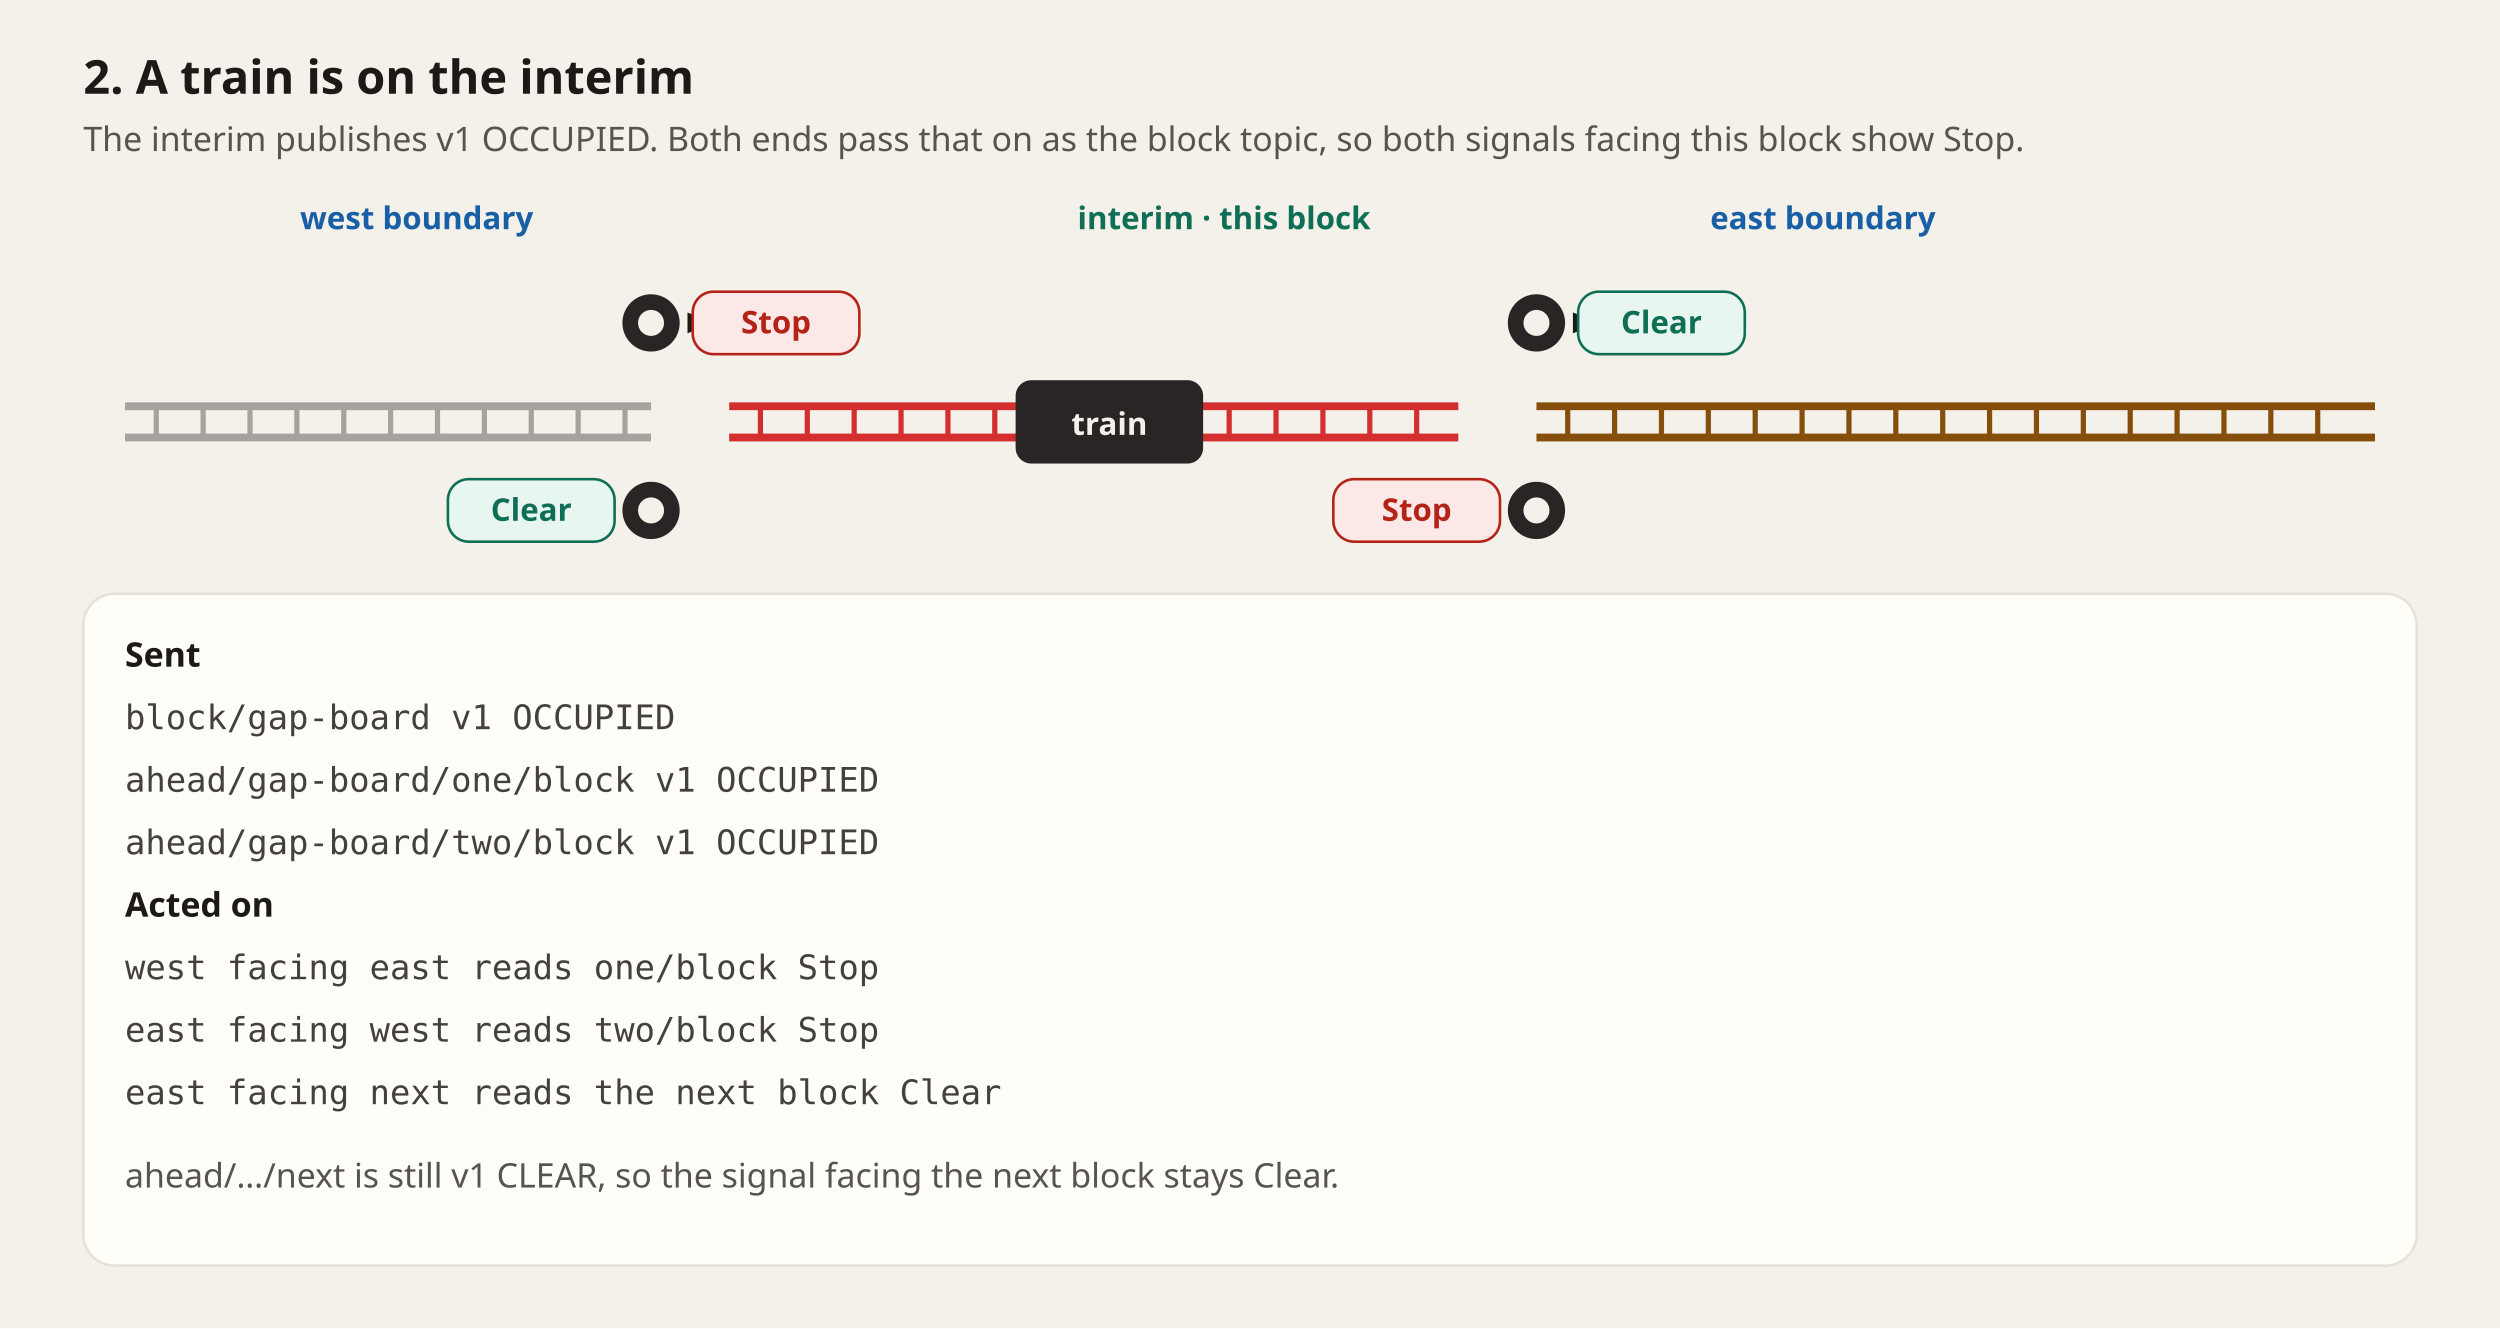
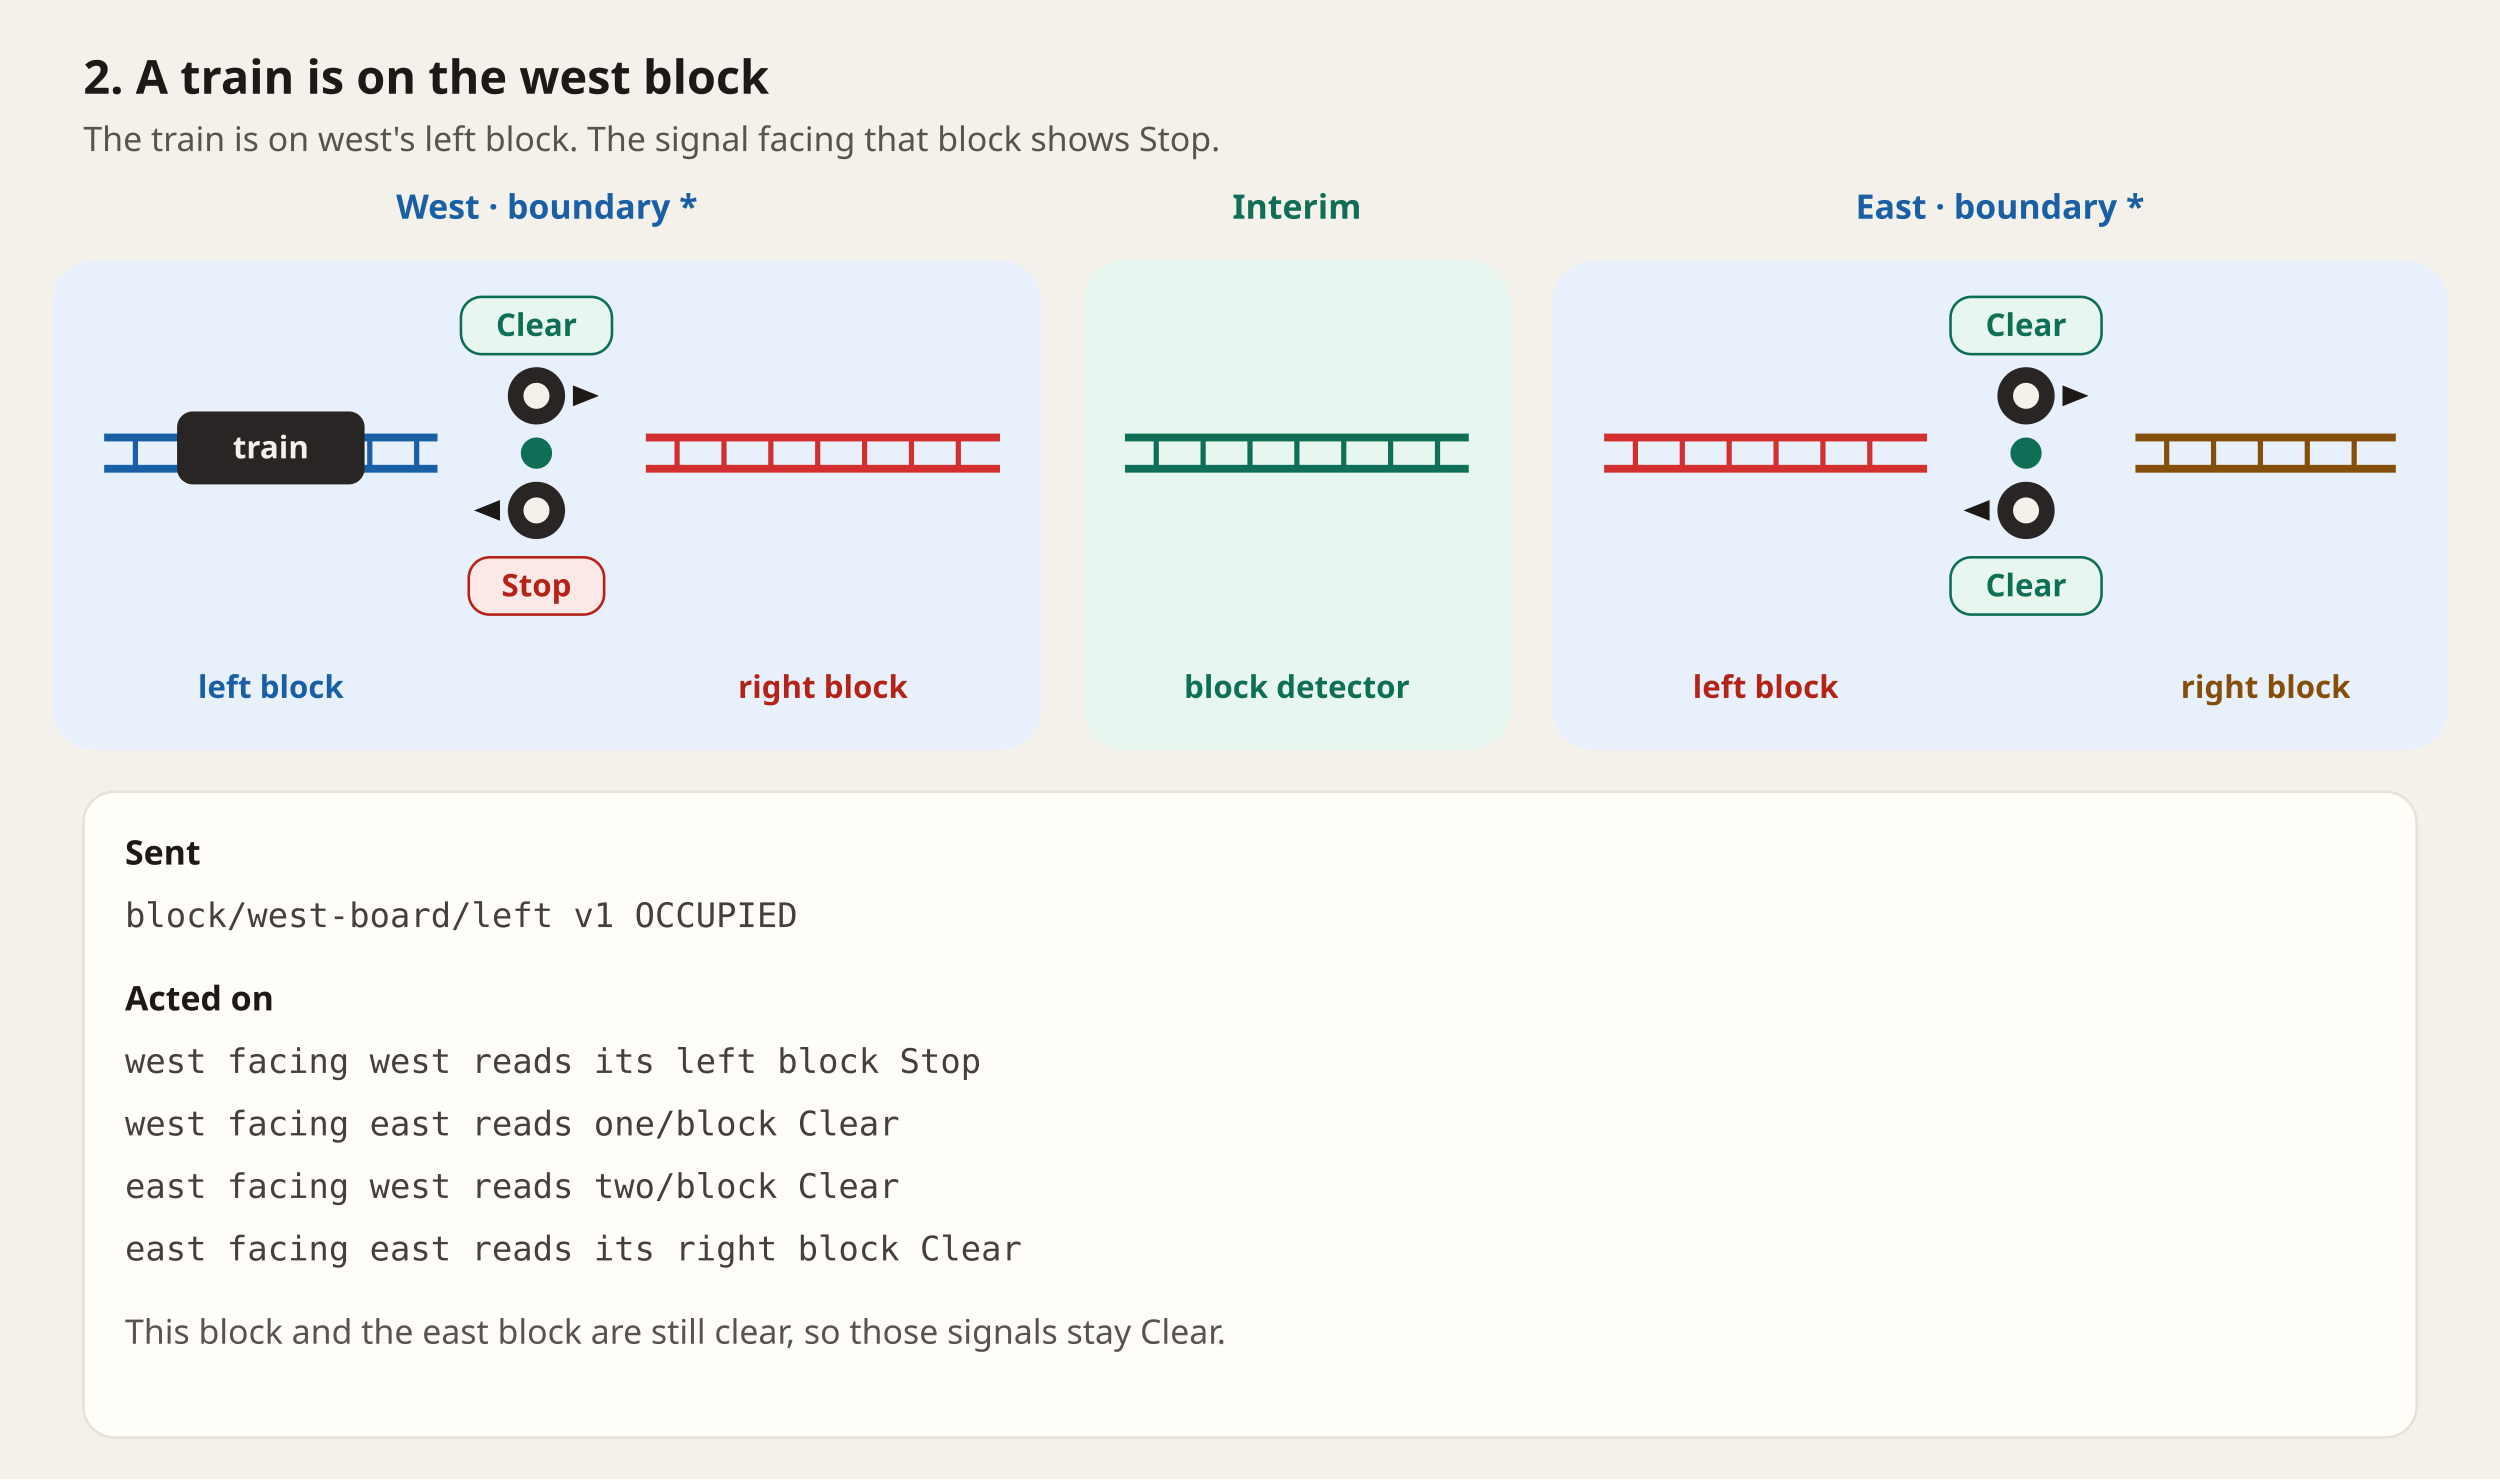
- <svg xmlns="http://www.w3.org/2000/svg" width="960" height="510" viewBox="0 0 960 510" role="img" aria-labelledby="title desc">
-   <rect width="960" height="510" fill="#f4f1ea" />
+ <svg xmlns="http://www.w3.org/2000/svg" width="960" height="568" viewBox="0 0 960 568" role="img" aria-labelledby="title desc">
+   <rect width="960" height="568" fill="#f4f1ea" />
  <g font-family="ui-sans-serif, system-ui, sans-serif" fill="#1c1917">
-     <text x="32" y="36" font-size="18" font-weight="600">2. A train is on the interim</text>
-     <text x="32" y="58" fill="#57534e" font-size="13">The interim publishes v1 OCCUPIED. Both ends pass that on as the block topic, so both signals facing this block show Stop.</text>
-     <text x="160" y="88" text-anchor="middle" fill="#185fa5" font-size="12" font-weight="600">west boundary</text>
-     <text x="470" y="88" text-anchor="middle" fill="#0f6e56" font-size="12" font-weight="600">interim · this block</text>
-     <text x="700" y="88" text-anchor="middle" fill="#185fa5" font-size="12" font-weight="600">east boundary</text>
-     <g stroke="#a8a29e" stroke-width="3" stroke-linecap="butt">
-       <line x1="48" y1="156" x2="250" y2="156" />
-       <line x1="48" y1="168" x2="250" y2="168" />
+     <text x="32" y="36" font-size="18" font-weight="600">2. A train is on the west block</text>
+     <text x="32" y="58" fill="#57534e" font-size="13">The train is on west's left block. The signal facing that block shows Stop.</text>
+     <rect x="20" y="100" width="380" height="188" rx="16" fill="#e8f1fb" />
+     <rect x="416" y="100" width="164" height="188" rx="16" fill="#e7f6ef" />
+     <rect x="596" y="100" width="344" height="188" rx="16" fill="#e8f1fb" />
+     <text x="210" y="84" text-anchor="middle" fill="#185fa5" font-size="13" font-weight="600">West · boundary *</text>
+     <text x="498" y="84" text-anchor="middle" fill="#0f6e56" font-size="13" font-weight="600">Interim</text>
+     <text x="768" y="84" text-anchor="middle" fill="#185fa5" font-size="13" font-weight="600">East · boundary *</text>
+     <g stroke="#185fa5" stroke-width="3" stroke-linecap="butt">
+       <line x1="40" y1="168" x2="168" y2="168" />
+       <line x1="40" y1="180" x2="168" y2="180" />
    </g>
-     <g stroke="#a8a29e" stroke-width="2">
-       <line x1="60" y1="156" x2="60" y2="168" />
-       <line x1="78" y1="156" x2="78" y2="168" />
-       <line x1="96" y1="156" x2="96" y2="168" />
-       <line x1="114" y1="156" x2="114" y2="168" />
-       <line x1="132" y1="156" x2="132" y2="168" />
-       <line x1="150" y1="156" x2="150" y2="168" />
-       <line x1="168" y1="156" x2="168" y2="168" />
-       <line x1="186" y1="156" x2="186" y2="168" />
-       <line x1="204" y1="156" x2="204" y2="168" />
-       <line x1="222" y1="156" x2="222" y2="168" />
-       <line x1="240" y1="156" x2="240" y2="168" />
+     <g stroke="#185fa5" stroke-width="2">
+       <line x1="52" y1="168" x2="52" y2="180" />
+       <line x1="70" y1="168" x2="70" y2="180" />
+       <line x1="88" y1="168" x2="88" y2="180" />
+       <line x1="106" y1="168" x2="106" y2="180" />
+       <line x1="124" y1="168" x2="124" y2="180" />
+       <line x1="142" y1="168" x2="142" y2="180" />
+       <line x1="160" y1="168" x2="160" y2="180" />
    </g>
    <g stroke="#d32f2f" stroke-width="3" stroke-linecap="butt">
-       <line x1="280" y1="156" x2="560" y2="156" />
-       <line x1="280" y1="168" x2="560" y2="168" />
+       <line x1="248" y1="168" x2="384" y2="168" />
+       <line x1="248" y1="180" x2="384" y2="180" />
    </g>
    <g stroke="#d32f2f" stroke-width="2">
-       <line x1="292" y1="156" x2="292" y2="168" />
-       <line x1="310" y1="156" x2="310" y2="168" />
-       <line x1="328" y1="156" x2="328" y2="168" />
-       <line x1="346" y1="156" x2="346" y2="168" />
-       <line x1="364" y1="156" x2="364" y2="168" />
-       <line x1="382" y1="156" x2="382" y2="168" />
-       <line x1="400" y1="156" x2="400" y2="168" />
-       <line x1="418" y1="156" x2="418" y2="168" />
-       <line x1="436" y1="156" x2="436" y2="168" />
-       <line x1="454" y1="156" x2="454" y2="168" />
-       <line x1="472" y1="156" x2="472" y2="168" />
-       <line x1="490" y1="156" x2="490" y2="168" />
-       <line x1="508" y1="156" x2="508" y2="168" />
-       <line x1="526" y1="156" x2="526" y2="168" />
-       <line x1="544" y1="156" x2="544" y2="168" />
+       <line x1="260" y1="168" x2="260" y2="180" />
+       <line x1="278" y1="168" x2="278" y2="180" />
+       <line x1="296" y1="168" x2="296" y2="180" />
+       <line x1="314" y1="168" x2="314" y2="180" />
+       <line x1="332" y1="168" x2="332" y2="180" />
+       <line x1="350" y1="168" x2="350" y2="180" />
+       <line x1="368" y1="168" x2="368" y2="180" />
+     </g>
+     <g stroke="#0f6e56" stroke-width="3" stroke-linecap="butt">
+       <line x1="432" y1="168" x2="564" y2="168" />
+       <line x1="432" y1="180" x2="564" y2="180" />
+     </g>
+     <g stroke="#0f6e56" stroke-width="2">
+       <line x1="444" y1="168" x2="444" y2="180" />
+       <line x1="462" y1="168" x2="462" y2="180" />
+       <line x1="480" y1="168" x2="480" y2="180" />
+       <line x1="498" y1="168" x2="498" y2="180" />
+       <line x1="516" y1="168" x2="516" y2="180" />
+       <line x1="534" y1="168" x2="534" y2="180" />
+       <line x1="552" y1="168" x2="552" y2="180" />
+     </g>
+     <g stroke="#d32f2f" stroke-width="3" stroke-linecap="butt">
+       <line x1="616" y1="168" x2="740" y2="168" />
+       <line x1="616" y1="180" x2="740" y2="180" />
+     </g>
+     <g stroke="#d32f2f" stroke-width="2">
+       <line x1="628" y1="168" x2="628" y2="180" />
+       <line x1="646" y1="168" x2="646" y2="180" />
+       <line x1="664" y1="168" x2="664" y2="180" />
+       <line x1="682" y1="168" x2="682" y2="180" />
+       <line x1="700" y1="168" x2="700" y2="180" />
+       <line x1="718" y1="168" x2="718" y2="180" />
    </g>
    <g stroke="#854f0b" stroke-width="3" stroke-linecap="butt">
-       <line x1="590" y1="156" x2="912" y2="156" />
-       <line x1="590" y1="168" x2="912" y2="168" />
+       <line x1="820" y1="168" x2="920" y2="168" />
+       <line x1="820" y1="180" x2="920" y2="180" />
    </g>
    <g stroke="#854f0b" stroke-width="2">
-       <line x1="602" y1="156" x2="602" y2="168" />
-       <line x1="620" y1="156" x2="620" y2="168" />
-       <line x1="638" y1="156" x2="638" y2="168" />
-       <line x1="656" y1="156" x2="656" y2="168" />
-       <line x1="674" y1="156" x2="674" y2="168" />
-       <line x1="692" y1="156" x2="692" y2="168" />
-       <line x1="710" y1="156" x2="710" y2="168" />
-       <line x1="728" y1="156" x2="728" y2="168" />
-       <line x1="746" y1="156" x2="746" y2="168" />
-       <line x1="764" y1="156" x2="764" y2="168" />
-       <line x1="782" y1="156" x2="782" y2="168" />
-       <line x1="800" y1="156" x2="800" y2="168" />
-       <line x1="818" y1="156" x2="818" y2="168" />
-       <line x1="836" y1="156" x2="836" y2="168" />
-       <line x1="854" y1="156" x2="854" y2="168" />
-       <line x1="872" y1="156" x2="872" y2="168" />
-       <line x1="890" y1="156" x2="890" y2="168" />
+       <line x1="832" y1="168" x2="832" y2="180" />
+       <line x1="850" y1="168" x2="850" y2="180" />
+       <line x1="868" y1="168" x2="868" y2="180" />
+       <line x1="886" y1="168" x2="886" y2="180" />
+       <line x1="904" y1="168" x2="904" y2="180" />
    </g>
-     <g transform="translate(250 124) scale(1 1)">
+     <g transform="translate(206 152) scale(1 1)">
      <circle cx="0" cy="0" r="11" fill="#292524" />
      <circle cx="0" cy="0" r="5" fill="#f4f1ea" />
      <polygon points="14,-4 24,0 14,4" fill="#1c1917" />
    </g>
-     <rect x="266" y="112" width="64" height="24" rx="8" fill="#fde8e8" stroke="#b42318" />
-     <text x="298.0" y="128" text-anchor="middle" fill="#b42318" font-size="12" font-weight="600">Stop</text>
-     <g transform="translate(250 196) scale(-1 1)">
+     <g transform="translate(206 196) scale(-1 1)">
      <circle cx="0" cy="0" r="11" fill="#292524" />
      <circle cx="0" cy="0" r="5" fill="#f4f1ea" />
      <polygon points="14,-4 24,0 14,4" fill="#1c1917" />
    </g>
-     <rect x="172" y="184" width="64" height="24" rx="8" fill="#e7f6ef" stroke="#0f6e56" />
-     <text x="204.0" y="200" text-anchor="middle" fill="#0f6e56" font-size="12" font-weight="600">Clear</text>
-     <g transform="translate(590 124) scale(1 1)">
+     <circle cx="206" cy="174" r="6" fill="#0f6e56" />
+     <g transform="translate(778 152) scale(1 1)">
      <circle cx="0" cy="0" r="11" fill="#292524" />
      <circle cx="0" cy="0" r="5" fill="#f4f1ea" />
      <polygon points="14,-4 24,0 14,4" fill="#1c1917" />
    </g>
-     <rect x="606" y="112" width="64" height="24" rx="8" fill="#e7f6ef" stroke="#0f6e56" />
-     <text x="638.0" y="128" text-anchor="middle" fill="#0f6e56" font-size="12" font-weight="600">Clear</text>
-     <g transform="translate(590 196) scale(-1 1)">
+     <g transform="translate(778 196) scale(-1 1)">
      <circle cx="0" cy="0" r="11" fill="#292524" />
      <circle cx="0" cy="0" r="5" fill="#f4f1ea" />
      <polygon points="14,-4 24,0 14,4" fill="#1c1917" />
    </g>
-     <rect x="512" y="184" width="64" height="24" rx="8" fill="#fde8e8" stroke="#b42318" />
-     <text x="544.0" y="200" text-anchor="middle" fill="#b42318" font-size="12" font-weight="600">Stop</text>
-     <rect x="390" y="146" width="72" height="32" rx="6" fill="#292524" />
-     <text x="426" y="167" text-anchor="middle" fill="#f4f1ea" font-size="12" font-weight="600">train</text>
-     <rect x="32" y="228" width="896" height="258" rx="12" fill="#fffdf8" stroke="#e7e2d8" />
-     <text x="48" y="256" font-size="13" font-weight="600">Sent</text>
-     <text x="48" y="280" fill="#44403c" font-family="ui-monospace, SFMono-Regular, Menlo, monospace" font-size="13">block/gap-board                         v1 OCCUPIED</text>
-     <text x="48" y="304" fill="#44403c" font-family="ui-monospace, SFMono-Regular, Menlo, monospace" font-size="13">ahead/gap-board/one/block               v1 OCCUPIED</text>
-     <text x="48" y="328" fill="#44403c" font-family="ui-monospace, SFMono-Regular, Menlo, monospace" font-size="13">ahead/gap-board/two/block               v1 OCCUPIED</text>
-     <text x="48" y="352" font-size="13" font-weight="600">Acted on</text>
-     <text x="48" y="376" fill="#44403c" font-family="ui-monospace, SFMono-Regular, Menlo, monospace" font-size="13">west facing east reads one/block        Stop</text>
-     <text x="48" y="400" fill="#44403c" font-family="ui-monospace, SFMono-Regular, Menlo, monospace" font-size="13">east facing west reads two/block        Stop</text>
-     <text x="48" y="424" fill="#44403c" font-family="ui-monospace, SFMono-Regular, Menlo, monospace" font-size="13">east facing next reads the next block   Clear</text>
-     <text x="48" y="456" fill="#57534e" font-size="13">ahead/…/next is still v1 CLEAR, so the signal facing the next block stays Clear.</text>
+     <circle cx="778" cy="174" r="6" fill="#0f6e56" />
+     <rect x="177" y="114" width="58" height="22" rx="8" fill="#e7f6ef" stroke="#0f6e56" />
+     <text x="206" y="129" text-anchor="middle" fill="#0f6e56" font-size="12" font-weight="600">Clear</text>
+     <rect x="180" y="214" width="52" height="22" rx="8" fill="#fde8e8" stroke="#b42318" />
+     <text x="206" y="229" text-anchor="middle" fill="#b42318" font-size="12" font-weight="600">Stop</text>
+     <rect x="749" y="114" width="58" height="22" rx="8" fill="#e7f6ef" stroke="#0f6e56" />
+     <text x="778" y="129" text-anchor="middle" fill="#0f6e56" font-size="12" font-weight="600">Clear</text>
+     <rect x="749" y="214" width="58" height="22" rx="8" fill="#e7f6ef" stroke="#0f6e56" />
+     <text x="778" y="229" text-anchor="middle" fill="#0f6e56" font-size="12" font-weight="600">Clear</text>
+     <text x="104" y="268" text-anchor="middle" fill="#185fa5" font-size="12" font-weight="600">left block</text>
+     <text x="316" y="268" text-anchor="middle" fill="#b42318" font-size="12" font-weight="600">right block</text>
+     <text x="498" y="268" text-anchor="middle" fill="#0f6e56" font-size="12" font-weight="600">block detector</text>
+     <text x="678" y="268" text-anchor="middle" fill="#b42318" font-size="12" font-weight="600">left block</text>
+     <text x="870" y="268" text-anchor="middle" fill="#854f0b" font-size="12" font-weight="600">right block</text>
+     <rect x="68" y="158" width="72" height="28" rx="6" fill="#292524" />
+     <text x="104" y="176" text-anchor="middle" fill="#f4f1ea" font-size="12" font-weight="600">train</text>
+     <rect x="32" y="304" width="896" height="248" rx="12" fill="#fffdf8" stroke="#e7e2d8" />
+     <text x="48" y="332" font-size="13" font-weight="600">Sent</text>
+     <text x="48" y="356" fill="#44403c" font-family="ui-monospace, SFMono-Regular, Menlo, monospace" font-size="13">block/west-board/left                    v1 OCCUPIED</text>
+     <text x="48" y="388" font-size="13" font-weight="600">Acted on</text>
+     <text x="48" y="412" fill="#44403c" font-family="ui-monospace, SFMono-Regular, Menlo, monospace" font-size="13">west facing west reads its left block   Stop</text>
+     <text x="48" y="436" fill="#44403c" font-family="ui-monospace, SFMono-Regular, Menlo, monospace" font-size="13">west facing east reads one/block        Clear</text>
+     <text x="48" y="460" fill="#44403c" font-family="ui-monospace, SFMono-Regular, Menlo, monospace" font-size="13">east facing west reads two/block        Clear</text>
+     <text x="48" y="484" fill="#44403c" font-family="ui-monospace, SFMono-Regular, Menlo, monospace" font-size="13">east facing east reads its right block  Clear</text>
+     <text x="48" y="516" fill="#57534e" font-size="13">This block and the east block are still clear, so those signals stay Clear.</text>
  </g>
</svg>
